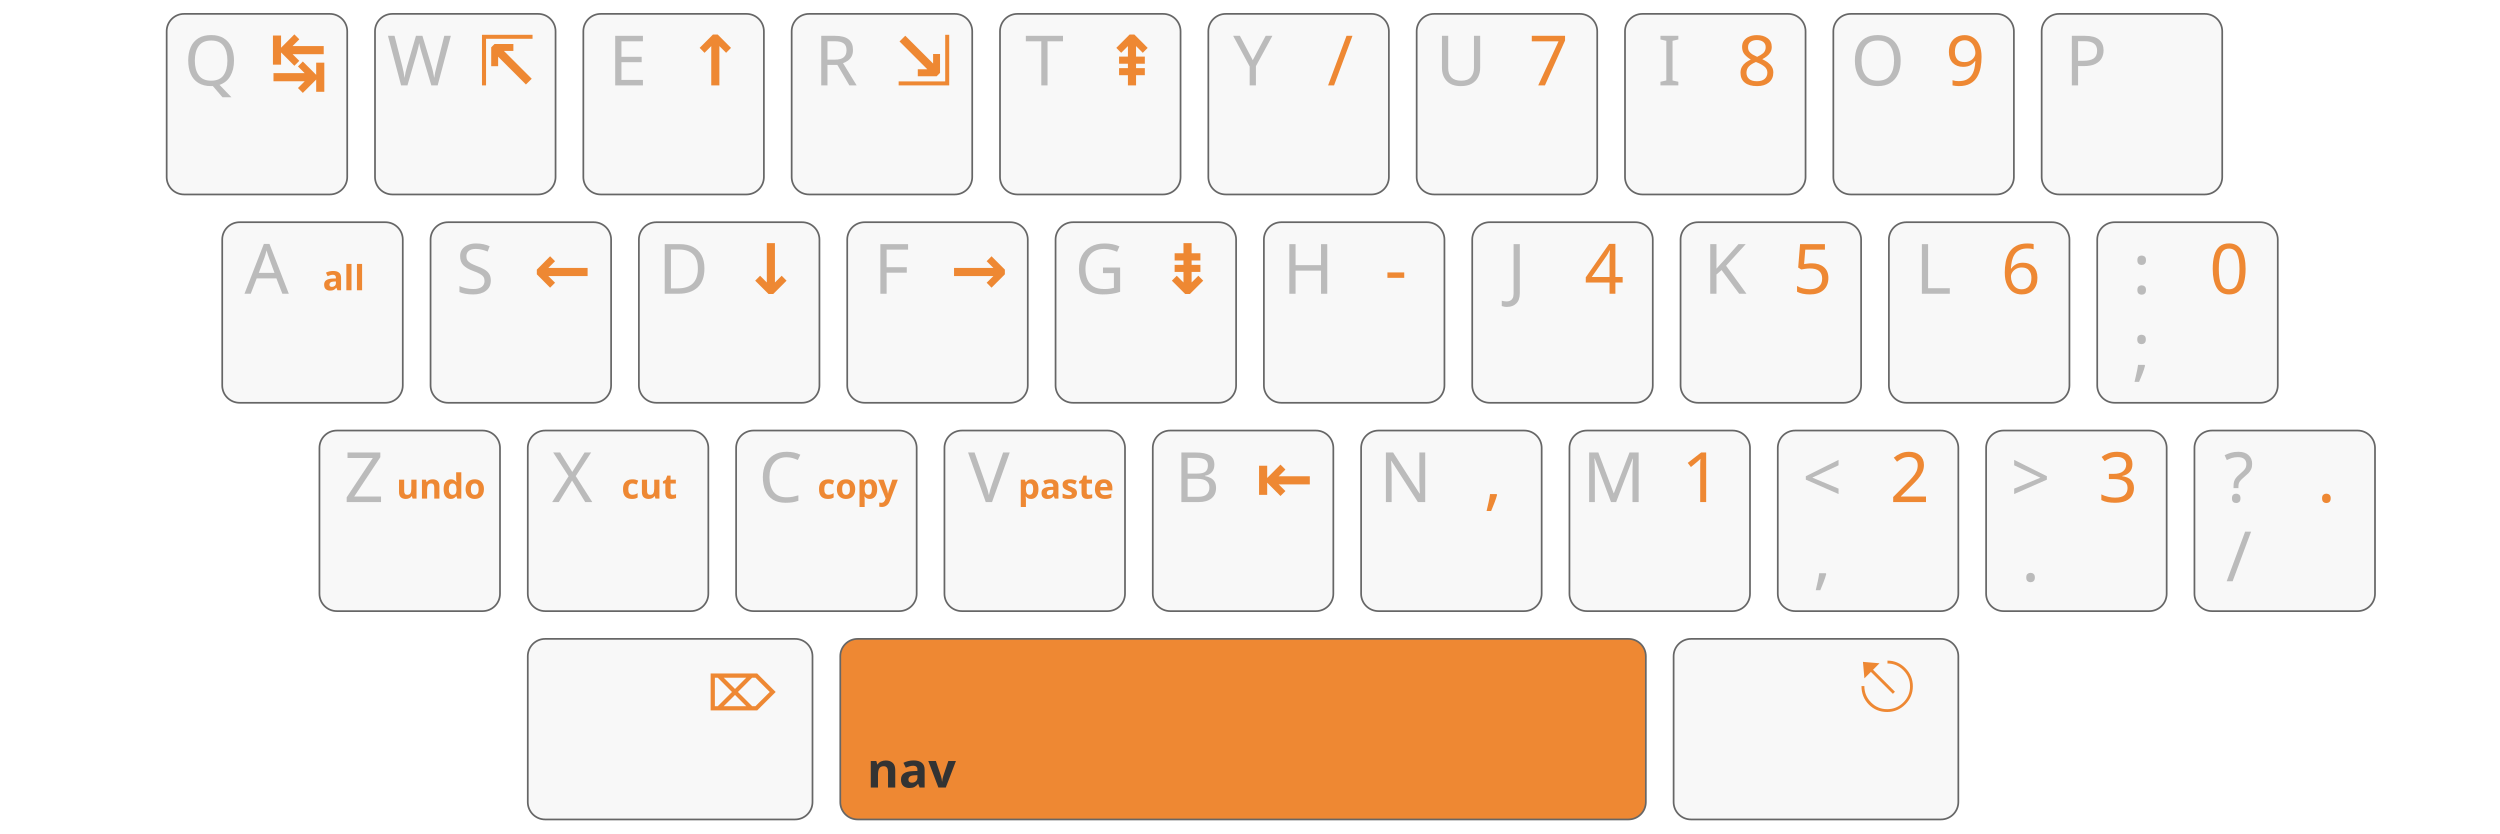
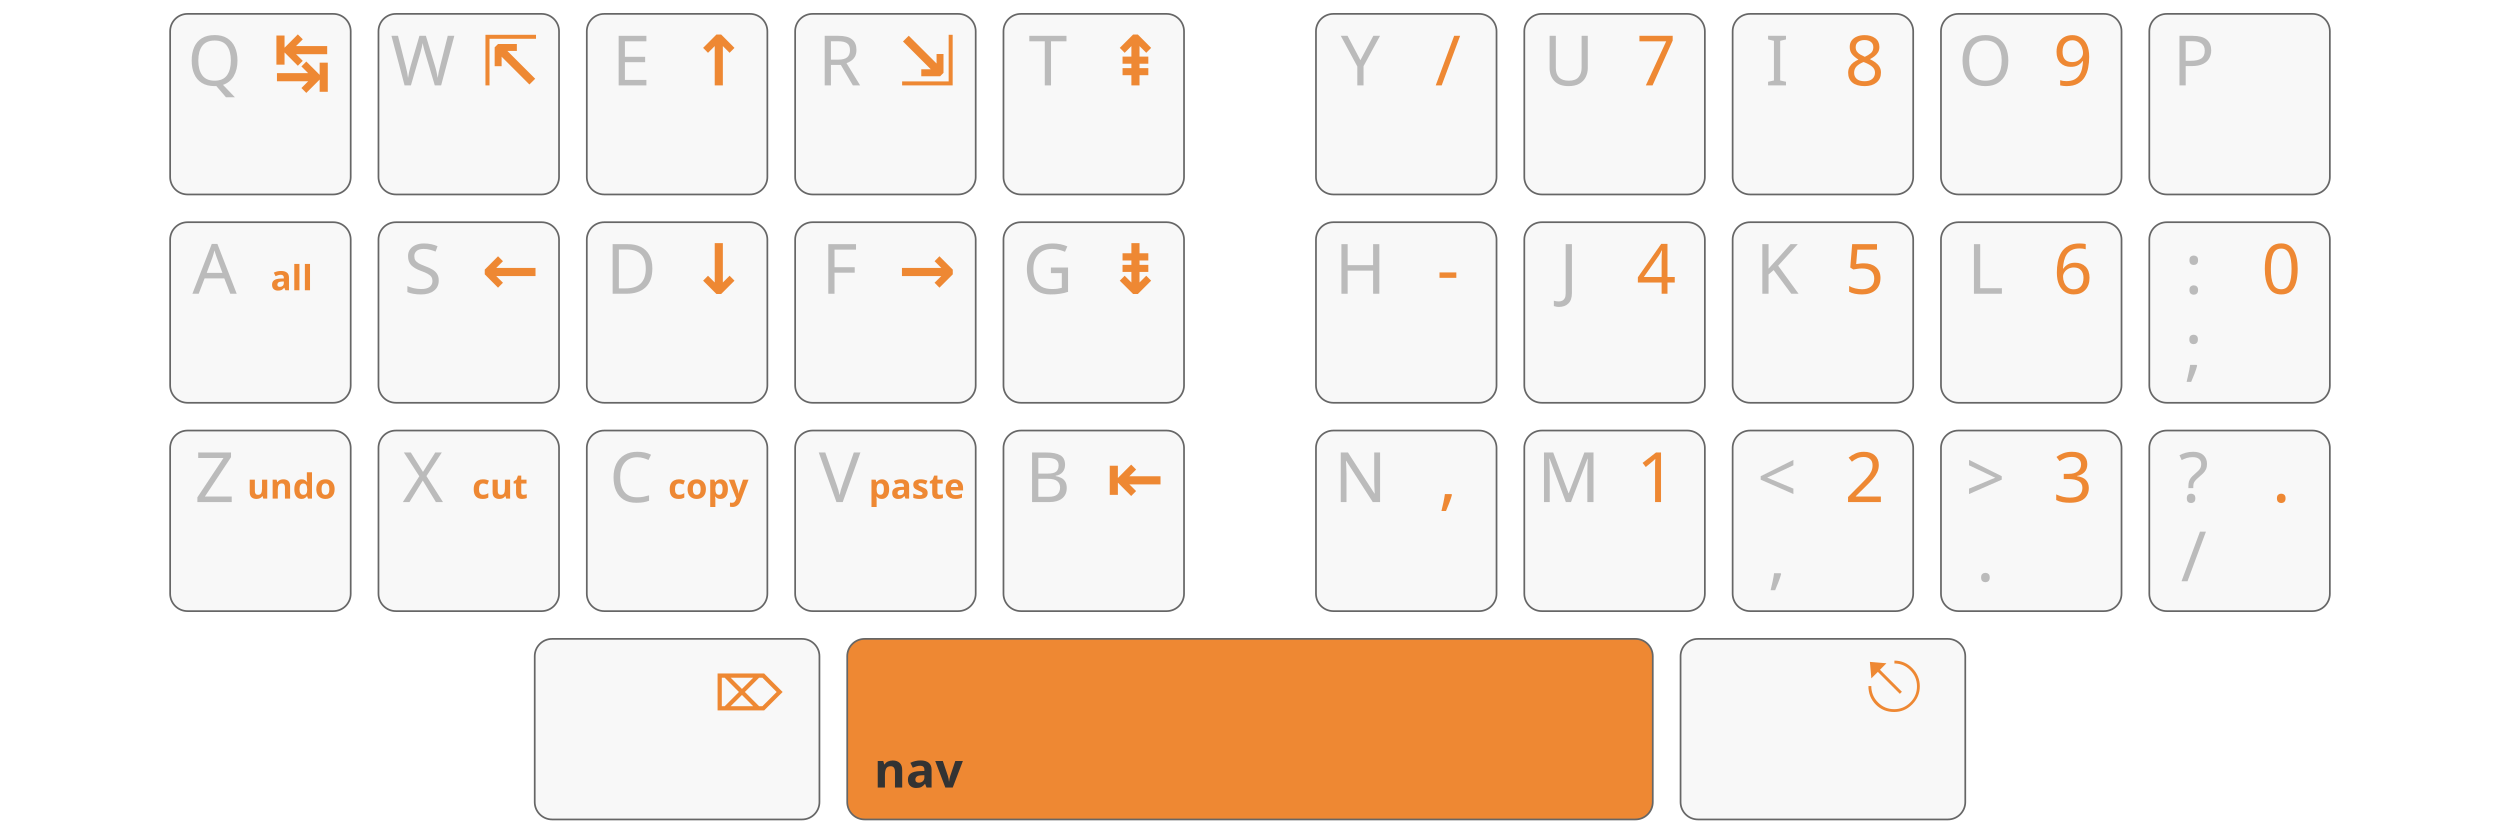
<svg xmlns="http://www.w3.org/2000/svg" viewBox="90 60 720 240">
  <style>
    :root {
      color-scheme: light dark;
    }
    rect {
      fill: #f8f8f8;
      stroke: #666;
      stroke-width: .5px;
    }
    text {
      fill: #bbb;
      font: normal 20px sans-serif;
      text-align: center;
      text-anchor: middle;
    }
    .dualKey { fill: #ddd; transform: translateY(26px); }

-     #row_AD { transform: translate(48px,  64px); }
+     #row_AD { transform: translate(64px,  64px); }
    #row_AC { transform: translate(64px, 124px); }
-     #row_AB { transform: translate(32px, 184px); }
-     #row_AA { transform: translate(62px, 244px); }
+     #row_AB { transform: translate(64px, 184px); }
+     #row_AA { transform: translate(64px, 244px); }
+     .left   { transform: translate(-15px, 0); }
+     .right  { transform: translate(+15px, 0); }

    .shortcut { font-size: 10px; transform: translate(-3px,  -1px); }
    .layerSym { font-weight: normal; }
    .layerMod { font-weight: bold; font-size: 14px; }
    .layerNav { font-weight: bold; }
    .right .layerNav { font-weight: normal; }

    .layerMod, .colorMod { fill: #333; }
    .layerSym, .colorSym { fill: blue; }
    .layerNav, .colorNav { fill: #e83; }
    #row_AA    .level2   { fill: #333; }

    @media (prefers-color-scheme: dark) {
      text                 { fill: #666; }
      rect                 { fill: #444; }
      .dualKey             { fill: #666; }
      .layerMod, .colorMod { fill: #eee; }
      .layerSym, .colorSym { fill: #99f; }
      .layerNav, .colorNav { fill: #e83; }
      #row_AA .level2      { fill: #ccc; }
    }
  </style>
  <g id="row_AD">
    <g class="left">
      <g transform="translate(90)">
        <rect width="52" height="52" rx="5" ry="5" />
        <text x="12.8" y="20.6" class="level2">Q</text>
        <text x="38.0" y="20.6" class="layerNav">↹</text>
      </g>
      <g transform="translate(150)">
        <rect width="52" height="52" rx="5" ry="5" />
        <text x="12.8" y="20.6" class="level2">W</text>
        <text x="38.0" y="20.6" class="layerNav">⇱</text>
      </g>
      <g transform="translate(210)">
        <rect width="52" height="52" rx="5" ry="5" />
        <text x="12.8" y="20.6" class="level2">E</text>
        <text x="38.0" y="20.6" class="layerNav">↑</text>
      </g>
      <g transform="translate(270)">
        <rect width="52" height="52" rx="5" ry="5" />
        <text x="12.8" y="20.6" class="level2">R</text>
        <text x="38.0" y="20.6" class="layerNav">⇲</text>
      </g>
      <g transform="translate(330)">
        <rect width="52" height="52" rx="5" ry="5" />
        <text x="12.8" y="20.6" class="level2">T</text>
        <text x="38.0" y="20.6" class="layerNav">⇞</text>
      </g>
    </g>
    <g class="right">
      <g transform="translate(390)">
        <rect width="52" height="52" rx="5" ry="5" />
        <text x="12.8" y="20.6" class="level2">Y</text>
        <text x="38.0" y="20.6" class="layerNav">/</text>
      </g>
      <g transform="translate(450)">
        <rect width="52" height="52" rx="5" ry="5" />
        <text x="12.8" y="20.6" class="level2">U</text>
        <text x="38.0" y="20.6" class="layerNav">7</text>
      </g>
      <g transform="translate(510)">
        <rect width="52" height="52" rx="5" ry="5" />
        <text x="12.8" y="20.6" class="level2">I</text>
        <text x="38.0" y="20.6" class="layerNav">8</text>
      </g>
      <g transform="translate(570)">
        <rect width="52" height="52" rx="5" ry="5" />
        <text x="12.8" y="20.6" class="level2">O</text>
        <text x="38.0" y="20.6" class="layerNav">9</text>
      </g>
      <g transform="translate(630)">
        <rect width="52" height="52" rx="5" ry="5" />
        <text x="12.8" y="20.6" class="level2">P</text>
      </g>
    </g>
  </g>
  <g id="row_AC">
    <g class="left">
      <g transform="translate(90)">
        <rect width="52" height="52" rx="5" ry="5" />
        <text x="12.8" y="20.6" class="level2">A</text>
        <text x="38.0" y="20.6" class="layerNav shortcut">all</text>
      </g>
      <g transform="translate(150)">
        <rect width="52" height="52" rx="5" ry="5" />
        <text x="12.8" y="20.6" class="level2">S</text>
        <text x="38.0" y="20.6" class="layerNav">←</text>
      </g>
      <g transform="translate(210)">
        <rect width="52" height="52" rx="5" ry="5" />
        <text x="12.8" y="20.6" class="level2">D</text>
        <text x="38.0" y="20.6" class="layerNav">↓</text>
      </g>
      <g transform="translate(270)">
        <rect width="52" height="52" rx="5" ry="5" />
        <text x="12.8" y="20.6" class="level2">F</text>
        <text x="38.0" y="20.6" class="layerNav">→</text>
      </g>
      <g transform="translate(330)">
        <rect width="52" height="52" rx="5" ry="5" />
        <text x="12.8" y="20.6" class="level2">G</text>
        <text x="38.0" y="20.6" class="layerNav">⇟</text>
      </g>
    </g>
    <g class="right">
      <g transform="translate(390)">
        <rect width="52" height="52" rx="5" ry="5" />
        <text x="12.8" y="20.6" class="level2">H</text>
        <text x="38.0" y="20.6" class="layerNav">-</text>
      </g>
      <g transform="translate(450)">
        <rect width="52" height="52" rx="5" ry="5" />
        <text x="12.8" y="20.6" class="level2">J</text>
        <text x="38.0" y="20.6" class="layerNav">4</text>
      </g>
      <g transform="translate(510)">
        <rect width="52" height="52" rx="5" ry="5" />
        <text x="12.8" y="20.6" class="level2">K</text>
        <text x="38.0" y="20.6" class="layerNav">5</text>
      </g>
      <g transform="translate(570)">
        <rect width="52" height="52" rx="5" ry="5" />
        <text x="12.8" y="20.6" class="level2">L</text>
        <text x="38.0" y="20.6" class="layerNav">6</text>
      </g>
      <g transform="translate(630)">
        <rect width="52" height="52" rx="5" ry="5" />
        <text x="12.8" y="43.4" class="level1">;</text>
        <text x="12.8" y="20.6" class="level2">:</text>
        <text x="38.0" y="20.6" class="layerNav">0</text>
      </g>
    </g>
  </g>
  <g id="row_AB">
    <g class="left">
-       <g transform="translate(150)">
+       <g transform="translate(90)">
        <rect width="52" height="52" rx="5" ry="5" />
        <g>
          <text x="12.8" y="20.6" class="level2">Z</text>
          <text x="38.0" y="20.6" class="layerNav shortcut">undo</text>
        </g>
      </g>
-       <g transform="translate(210)">
+       <g transform="translate(150)">
        <rect width="52" height="52" rx="5" ry="5" />
        <g>
          <text x="12.8" y="20.6" class="level2">X</text>
          <text x="38.0" y="20.6" class="layerNav shortcut">cut</text>
        </g>
      </g>
-       <g transform="translate(270)">
+       <g transform="translate(210)">
        <rect width="52" height="52" rx="5" ry="5" />
        <g>
          <text x="12.8" y="20.6" class="level2">C</text>
          <text x="38.0" y="20.6" class="layerNav shortcut">copy</text>
        </g>
      </g>
-       <g transform="translate(330)">
+       <g transform="translate(270)">
        <rect width="52" height="52" rx="5" ry="5" />
        <g>
          <text x="12.8" y="20.6" class="level2">V</text>
          <text x="38.0" y="20.6" class="layerNav shortcut">paste</text>
        </g>
      </g>
-       <g transform="translate(390)">
+       <g transform="translate(330)">
        <rect width="52" height="52" rx="5" ry="5" />
        <g>
          <text x="12.8" y="20.6" class="level2">B</text>
          <text x="38.0" y="20.6" class="layerNav">⇤</text>
        </g>
      </g>
    </g>
    <g class="right">
-       <g transform="translate(450)">
+       <g transform="translate(390)">
        <rect width="52" height="52" rx="5" ry="5" />
        <text x="12.8" y="20.6" class="level2">N</text>
        <text x="38.0" y="20.6" class="layerNav">,</text>
      </g>
-       <g transform="translate(510)">
+       <g transform="translate(450)">
        <rect width="52" height="52" rx="5" ry="5" />
        <text x="12.8" y="20.6" class="level2">M</text>
        <text x="38.0" y="20.6" class="layerNav">1</text>
      </g>
-       <g transform="translate(570)">
+       <g transform="translate(510)">
        <rect width="52" height="52" rx="5" ry="5" />
        <text x="12.8" y="43.4" class="level1">,</text>
        <text x="12.8" y="20.6" class="level2">&lt;</text>
        <text x="38.0" y="20.6" class="layerNav">2</text>
      </g>
-       <g transform="translate(630)">
+       <g transform="translate(570)">
        <rect width="52" height="52" rx="5" ry="5" />
        <text x="12.8" y="43.4" class="level1">.</text>
        <text x="12.8" y="20.6" class="level2">&gt;</text>
        <text x="38.0" y="20.6" class="layerNav">3</text>
      </g>
-       <g transform="translate(690)">
+       <g transform="translate(630)">
        <rect width="52" height="52" rx="5" ry="5" />
        <text x="12.8" y="43.4" class="level1">/</text>
        <text x="12.8" y="20.6" class="level2">?</text>
        <text x="38.0" y="20.6" class="layerNav">.</text>
      </g>
    </g>
  </g>
  <g id="row_AA">
    <g transform="translate(180)">
      <rect width="82" height="52" rx="5" ry="5" />
      <text x="61.5" y="20.6" class="layerNav" style="font-size: 14px;">⌦</text>
    </g>
    <g transform="translate(270)">
      <rect width="232" height="52" rx="5" ry="5" class="colorNav" />
      <text x="20.5" y="42.8" class="layerMod">nav</text>
    </g>
    <g transform="translate(510)">
      <rect width="82" height="52" rx="5" ry="5" />
      <text x="61.5" y="20.6" class="layerNav" style="font-weight: normal;">⎋</text>
    </g>
  </g>
</svg>
